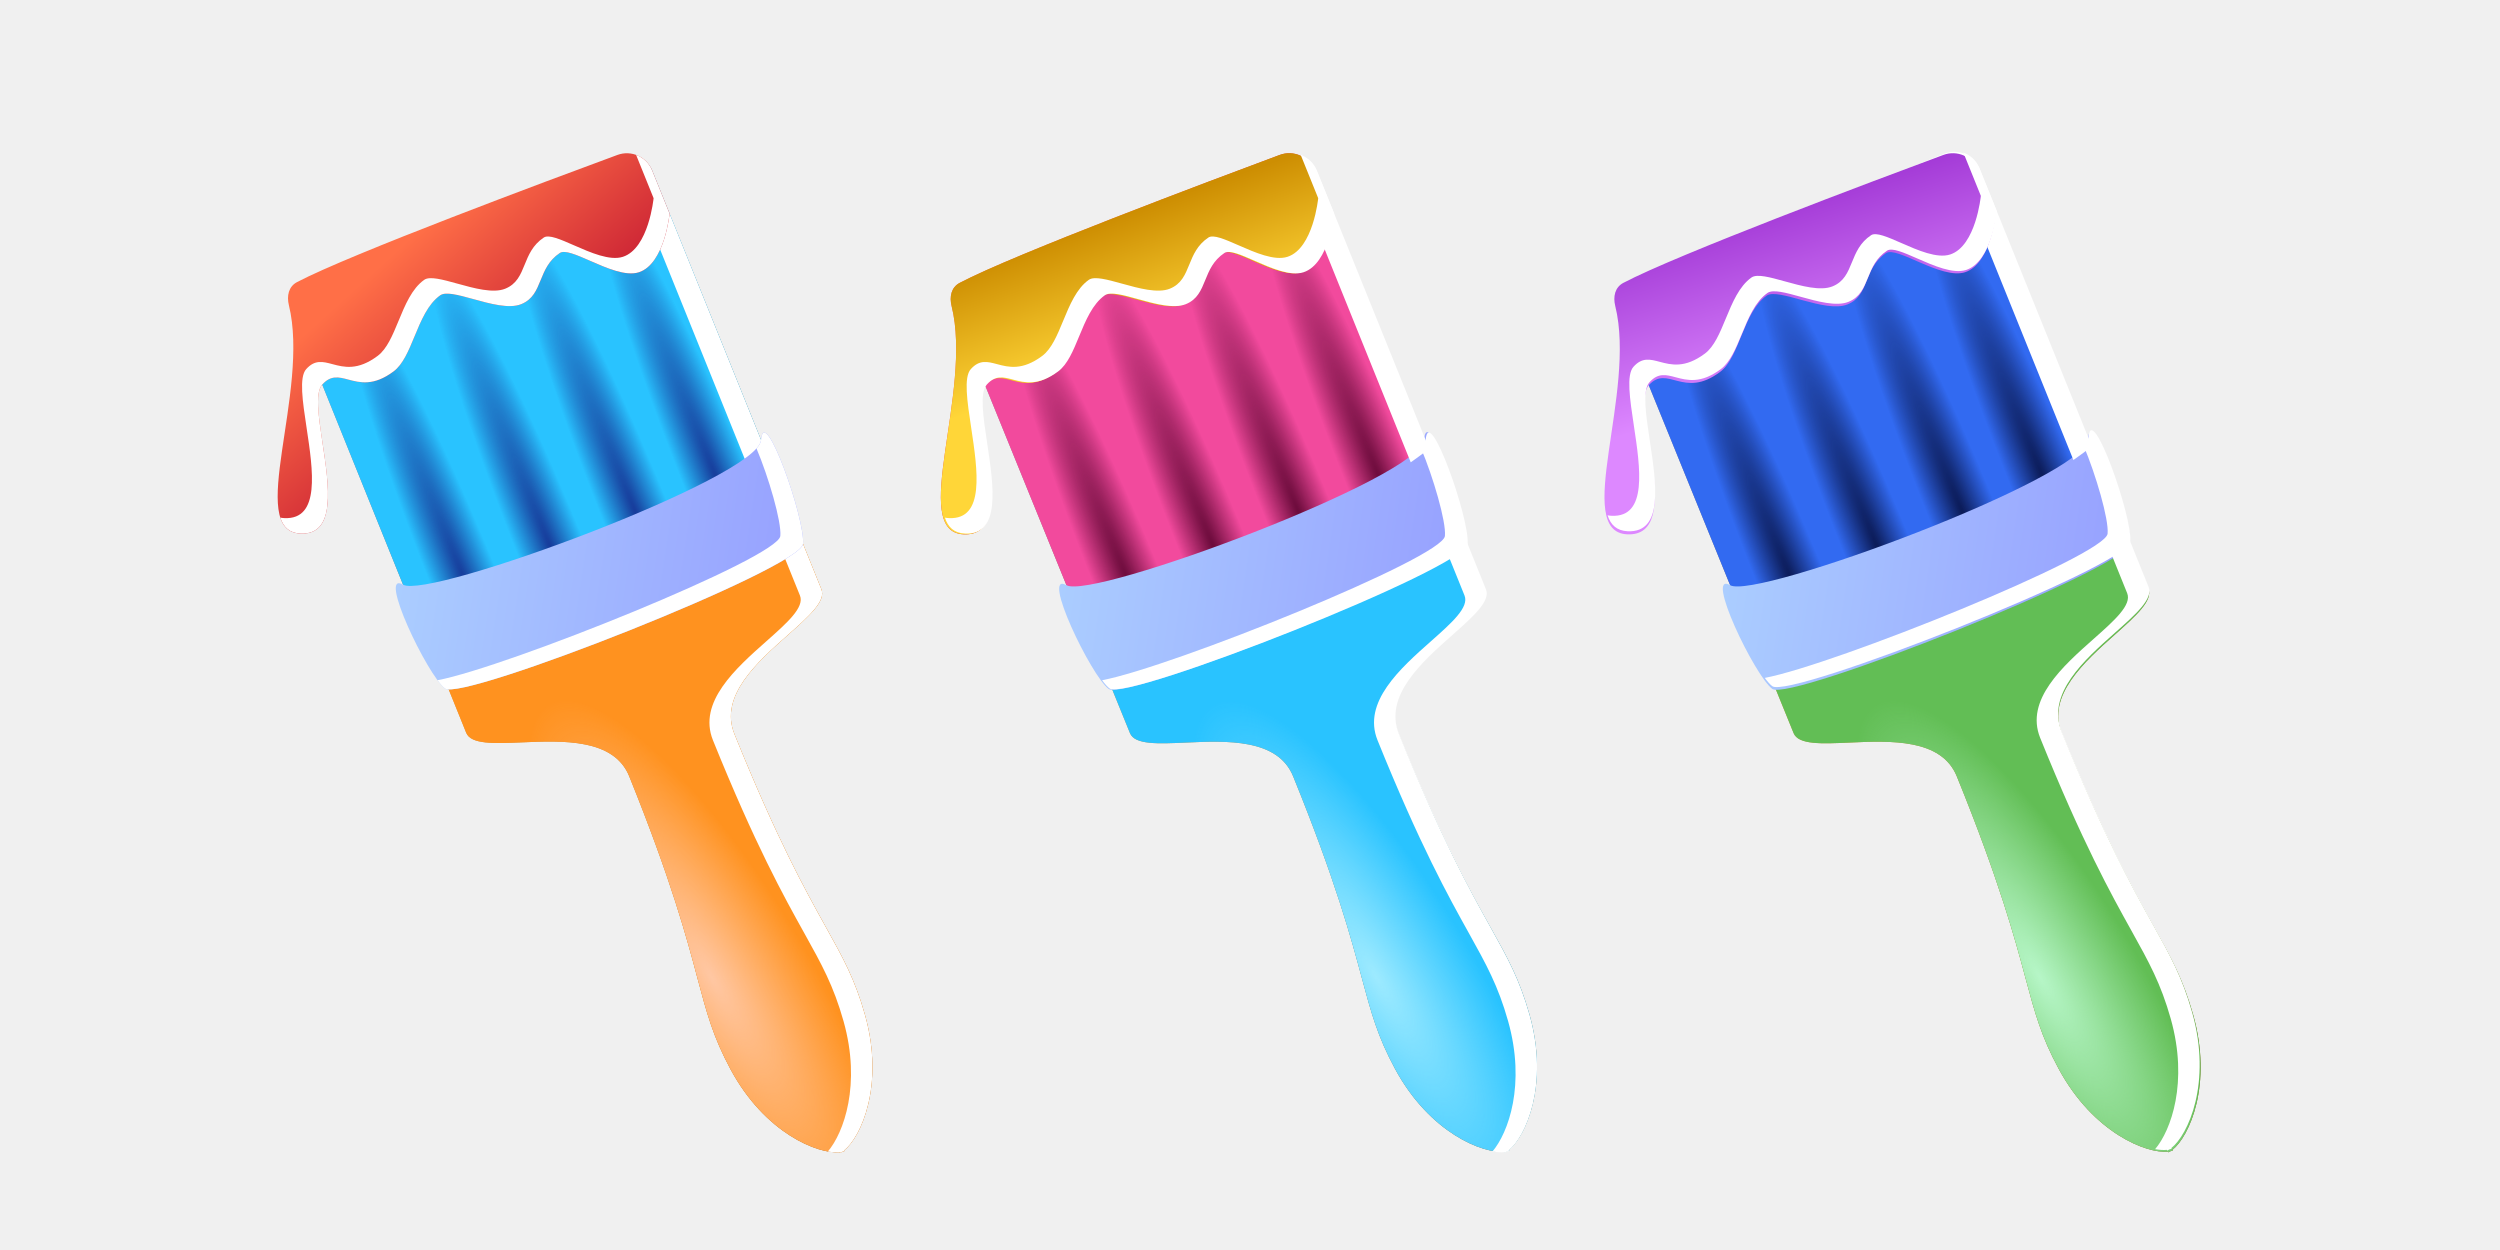
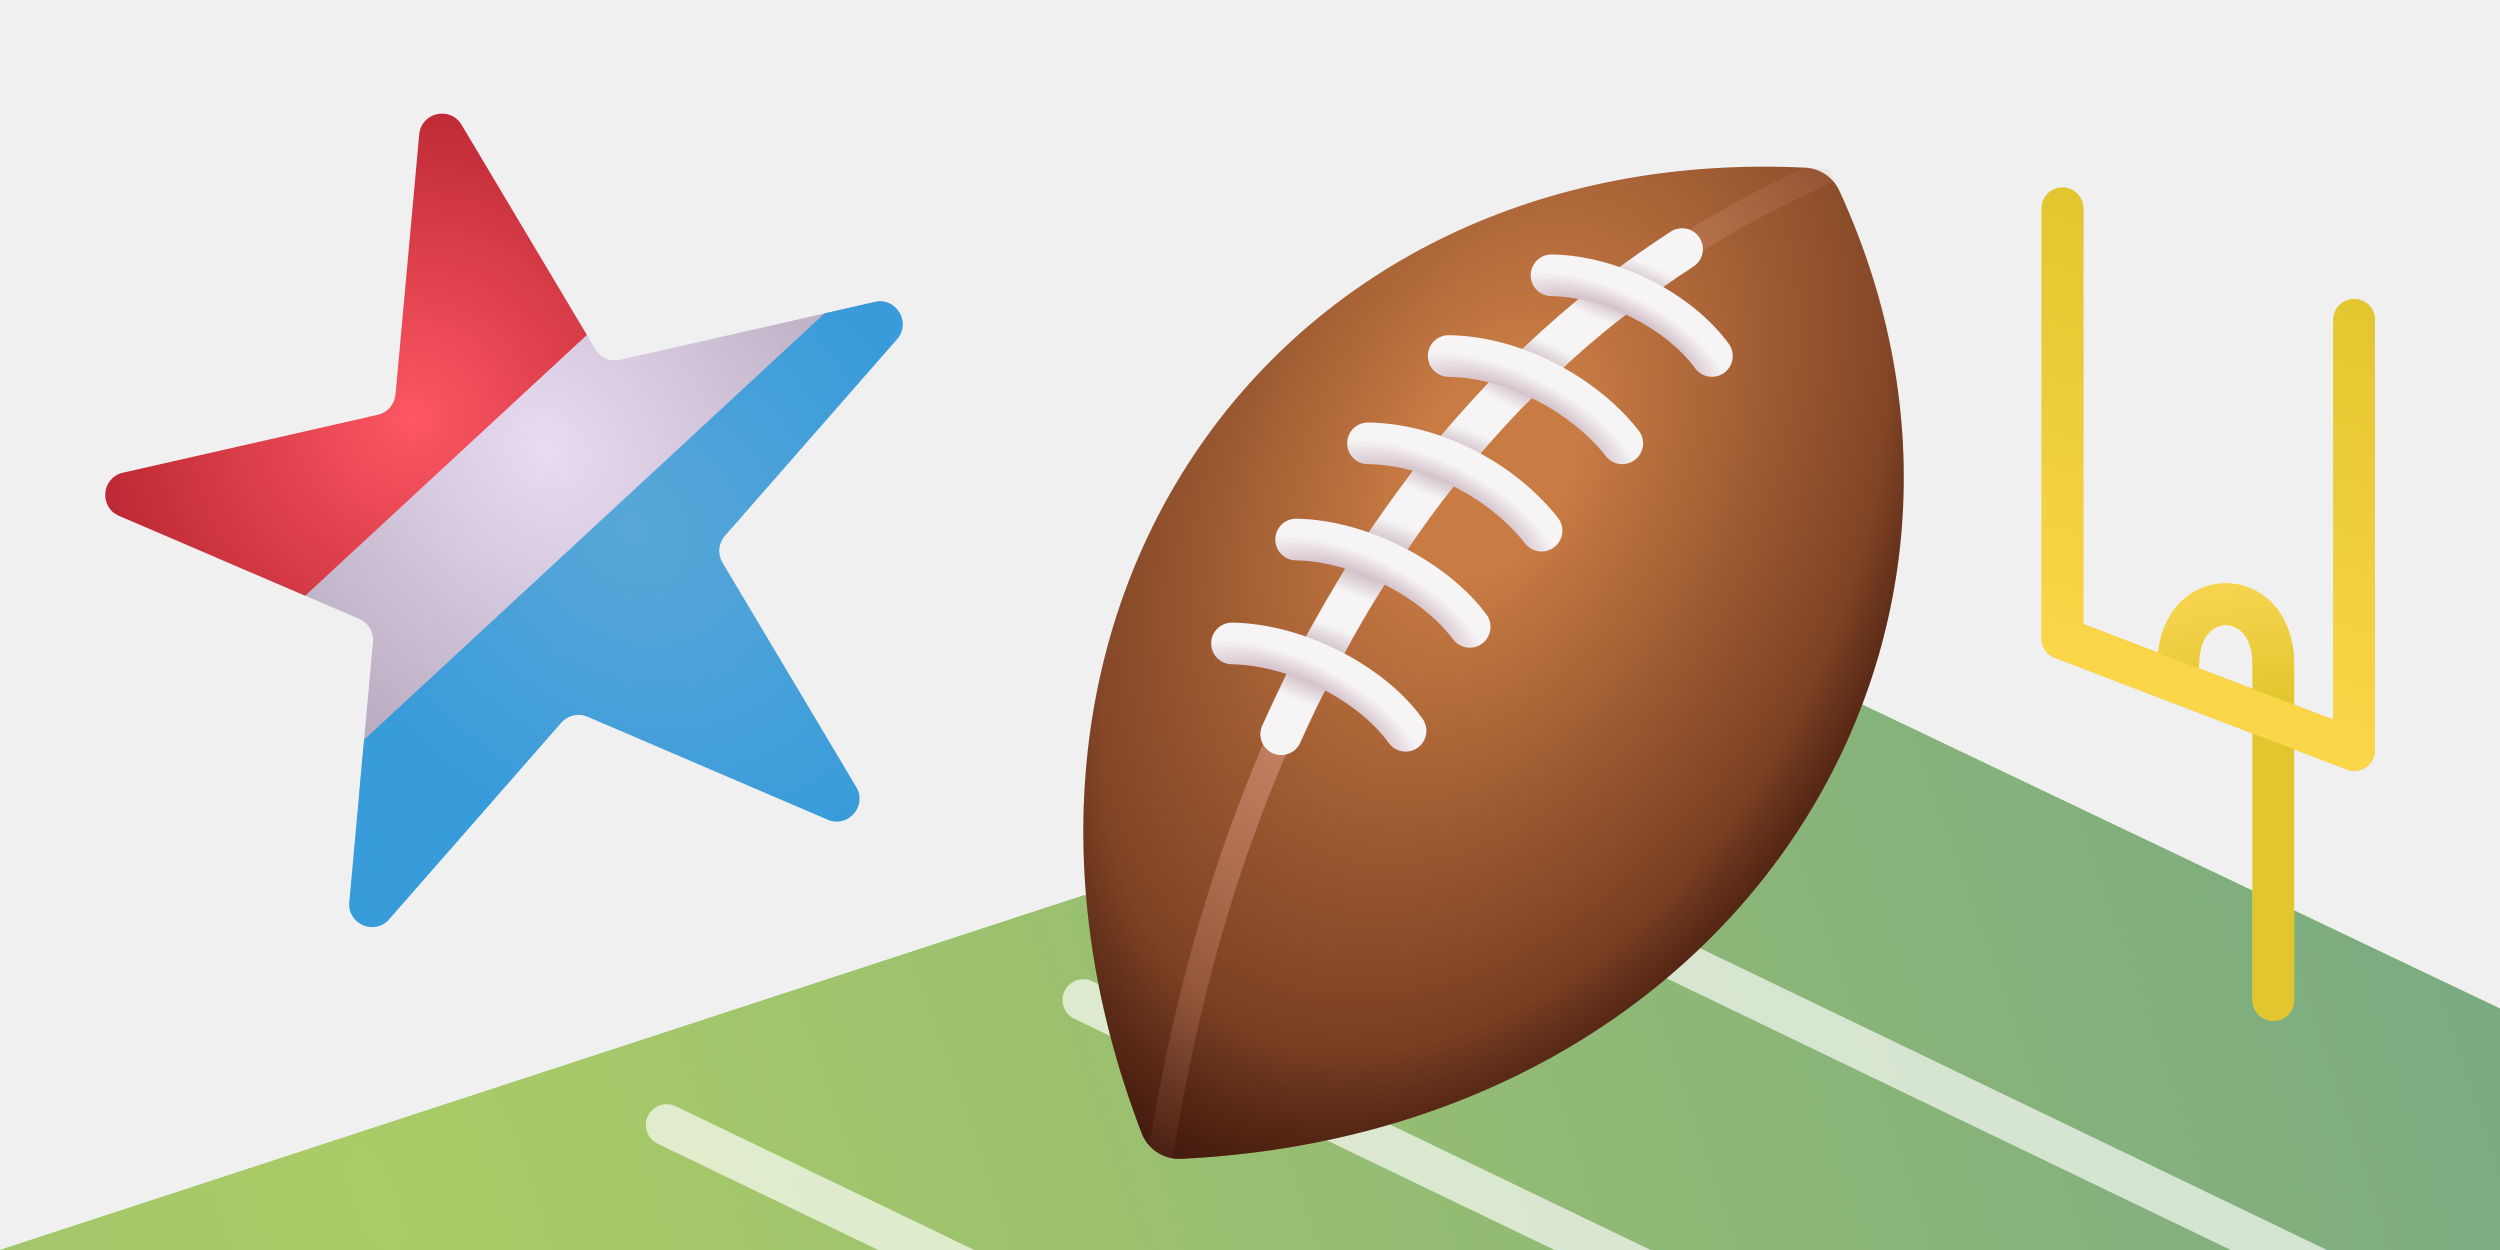
<svg xmlns="http://www.w3.org/2000/svg" viewBox="0 0 240 120" fill="none">
-   <path d="M28.269 30.33C27.724 28.98 28.376 27.445 29.725 26.9L59.207 14.988C60.556 14.443 62.092 15.095 62.637 16.444L73.396 43.074C73.396 43.074 66.957 48.274 57.115 52.25C47.273 56.227 39.028 56.959 39.028 56.959L28.269 30.33Z" fill="url(#paint0_linear_7510_3197)" />
-   <path d="M28.269 30.33C27.724 28.98 28.376 27.445 29.725 26.9L59.207 14.988C60.556 14.443 62.092 15.095 62.637 16.444L73.396 43.074C73.396 43.074 66.957 48.274 57.115 52.25C47.273 56.227 39.028 56.959 39.028 56.959L28.269 30.33Z" fill="#29C3FF" />
-   <path fill-rule="evenodd" clip-rule="evenodd" d="M28.229 28.465L57.566 16.612C58.915 16.067 60.451 16.718 60.996 18.068L71.628 44.384C72.777 43.575 73.397 43.074 73.397 43.074L62.638 16.444C62.093 15.095 60.557 14.443 59.208 14.988L29.726 26.9C28.997 27.194 28.472 27.778 28.229 28.465Z" fill="white" />
-   <path fill-rule="evenodd" clip-rule="evenodd" d="M42.769 65.431L44.756 70.349C45.211 71.475 47.443 71.38 50.107 71.266C54.05 71.098 58.939 70.89 60.413 74.539C64.486 84.618 65.927 90.034 66.972 93.958C67.857 97.282 68.457 99.536 70.13 102.647C73.454 108.829 78.575 110.813 80.598 110.609L80.627 110.68C80.694 110.652 80.764 110.616 80.837 110.572C80.92 110.554 80.995 110.531 81.063 110.504L81.034 110.433C82.631 109.174 84.937 104.189 83.034 97.434C82.076 94.034 80.942 91.996 79.269 88.99C77.295 85.441 74.57 80.544 70.498 70.465C69.023 66.815 72.685 63.569 75.638 60.951C77.633 59.182 79.305 57.7 78.85 56.575L76.863 51.656L60.034 58.455L59.598 58.631L42.769 65.431Z" fill="url(#paint1_linear_7510_3197)" />
-   <path fill-rule="evenodd" clip-rule="evenodd" d="M42.769 65.431L44.756 70.349C45.211 71.475 47.443 71.38 50.107 71.266C54.05 71.098 58.939 70.89 60.413 74.539C64.486 84.618 65.927 90.034 66.972 93.958C67.857 97.282 68.457 99.536 70.13 102.647C73.454 108.829 78.575 110.813 80.598 110.609L80.627 110.68C80.694 110.652 80.764 110.616 80.837 110.572C80.92 110.554 80.995 110.531 81.063 110.504L81.034 110.433C82.631 109.174 84.937 104.189 83.034 97.434C82.076 94.034 80.942 91.996 79.269 88.99C77.295 85.441 74.57 80.544 70.498 70.465C69.023 66.815 72.685 63.569 75.638 60.951C77.633 59.182 79.305 57.7 78.85 56.575L76.863 51.656L60.034 58.455L59.598 58.631L42.769 65.431Z" fill="#FF921F" />
-   <path fill-rule="evenodd" clip-rule="evenodd" d="M42.769 65.431L44.756 70.349C45.211 71.475 47.443 71.38 50.107 71.266C54.05 71.098 58.939 70.89 60.413 74.539C64.486 84.618 65.927 90.034 66.972 93.958C67.857 97.282 68.457 99.536 70.13 102.647C73.454 108.829 78.575 110.813 80.598 110.609L80.627 110.68C80.694 110.652 80.764 110.616 80.837 110.572C80.92 110.554 80.995 110.531 81.063 110.504L81.034 110.433C82.631 109.174 84.937 104.189 83.034 97.434C82.076 94.034 80.942 91.996 79.269 88.99C77.295 85.441 74.57 80.544 70.498 70.465C69.023 66.815 72.685 63.569 75.638 60.951C77.633 59.182 79.305 57.7 78.85 56.575L76.863 51.656L60.034 58.455L59.598 58.631L42.769 65.431Z" fill="url(#paint2_radial_7510_3197)" />
-   <path fill-rule="evenodd" clip-rule="evenodd" d="M79.476 110.542C80.997 108.755 82.692 104.111 80.979 98.032C80.022 94.632 78.888 92.594 77.215 89.587C75.24 86.039 72.516 81.141 68.443 71.063C66.969 67.413 70.63 64.167 73.584 61.549C75.579 59.78 77.25 58.298 76.796 57.172L74.889 52.454L76.865 51.656L78.852 56.575C79.307 57.7 77.635 59.182 75.64 60.951C72.687 63.569 69.025 66.815 70.5 70.465C74.572 80.543 77.297 85.441 79.271 88.989C80.944 91.996 82.078 94.034 83.036 97.434C84.939 104.189 82.633 109.174 81.037 110.433L81.065 110.503C80.997 110.531 80.922 110.554 80.839 110.572C80.767 110.616 80.697 110.652 80.629 110.68L80.601 110.609C80.292 110.64 79.911 110.62 79.476 110.542Z" fill="white" />
-   <path d="M30.442 29.225L36.4 26.818L49.3 58.748L43.343 61.155L30.442 29.225Z" fill="url(#paint3_radial_7510_3197)" />
-   <path d="M38.624 25.919L44.582 23.512L57.483 55.442L51.525 57.849L38.624 25.919Z" fill="url(#paint4_radial_7510_3197)" />
-   <path d="M46.808 22.613L52.765 20.206L65.666 52.136L59.708 54.543L46.808 22.613Z" fill="url(#paint5_radial_7510_3197)" />
-   <path d="M54.627 19.453L60.585 17.046L73.486 48.977L67.528 51.384L54.627 19.453Z" fill="url(#paint6_radial_7510_3197)" />
-   <path d="M38.694 56.129C41.191 57.567 72.775 45.877 73.062 42.243C73.348 38.609 77.315 49.854 77.089 52.211C76.863 54.568 44.403 67.353 42.721 66.096C41.039 64.84 36.197 54.69 38.694 56.129Z" fill="url(#paint7_linear_7510_3197)" />
-   <path fill-rule="evenodd" clip-rule="evenodd" d="M42.001 65.302C42.274 65.67 42.519 65.947 42.72 66.097C44.402 67.354 76.862 54.568 77.088 52.211C77.314 49.854 73.347 38.609 73.061 42.244C73.042 42.48 72.891 42.752 72.623 43.051C73.773 45.763 75.042 50.091 74.911 51.453C74.709 53.564 48.641 64.044 42.001 65.302Z" fill="white" />
-   <path d="M27.734 29.304C27.514 28.406 27.7 27.508 28.519 27.079C33.627 24.399 52.56 17.348 59.272 14.874C60.604 14.383 62.071 15.045 62.603 16.362L64.279 20.511C64.279 20.511 63.815 25.329 61.335 26.137C59.056 26.879 54.795 23.583 53.74 24.287C51.536 25.756 52.191 28.329 50.035 29.2C47.879 30.071 43.391 27.552 42.263 28.345C40.011 29.93 39.67 34.246 37.789 35.65C34.253 38.289 32.755 34.887 30.931 36.919C29.106 38.951 34.439 51.47 28.844 51.223C23.561 50.99 29.772 37.603 27.734 29.304Z" fill="url(#paint8_linear_7510_3197)" />
-   <path fill-rule="evenodd" clip-rule="evenodd" d="M26.91 49.692C27.209 50.62 27.803 51.177 28.845 51.223C32.3 51.375 31.588 46.659 30.967 42.551C30.583 40.007 30.234 37.696 30.932 36.919C31.764 35.992 32.528 36.196 33.448 36.441C34.546 36.734 35.866 37.086 37.79 35.65C38.682 34.984 39.228 33.663 39.795 32.289C40.424 30.766 41.08 29.178 42.264 28.345C42.788 27.976 44.037 28.323 45.441 28.712C47.059 29.161 48.882 29.667 50.036 29.2C51.145 28.752 51.51 27.854 51.903 26.887C52.275 25.974 52.671 25 53.741 24.287C54.215 23.97 55.34 24.464 56.64 25.034C58.229 25.732 60.082 26.545 61.336 26.137C63.816 25.329 64.28 20.511 64.28 20.511L62.604 16.362C62.313 15.641 61.742 15.117 61.065 14.87C61.066 14.873 61.068 14.875 61.069 14.878L62.745 19.027C62.745 19.027 62.281 23.845 59.8 24.653C58.547 25.061 56.694 24.248 55.104 23.55C53.804 22.979 52.68 22.486 52.205 22.803C51.135 23.516 50.739 24.49 50.368 25.403C49.975 26.37 49.609 27.268 48.5 27.716C47.346 28.182 45.523 27.677 43.906 27.228C42.502 26.839 41.253 26.492 40.729 26.861C39.545 27.694 38.889 29.282 38.26 30.805C37.692 32.179 37.147 33.5 36.254 34.166C34.331 35.602 33.011 35.25 31.913 34.957C30.992 34.712 30.228 34.508 29.396 35.435C28.698 36.212 29.048 38.523 29.432 41.066C30.052 45.175 30.765 49.891 27.309 49.739C27.168 49.733 27.035 49.717 26.91 49.692Z" fill="white" />
-   <path d="M91.89 30.406C91.342 29.058 91.99 27.52 93.338 26.972L122.79 14.988C124.138 14.439 125.675 15.088 126.224 16.435L137.048 43.039C137.048 43.039 130.622 48.254 120.789 52.255C110.957 56.256 102.715 57.009 102.715 57.009L91.89 30.406Z" fill="url(#paint9_linear_7510_3197)" />
-   <path d="M91.89 30.406C91.342 29.058 91.99 27.52 93.338 26.972L122.79 14.988C124.138 14.439 125.675 15.088 126.224 16.435L137.048 43.039C137.048 43.039 130.622 48.254 120.789 52.255C110.957 56.256 102.715 57.009 102.715 57.009L91.89 30.406Z" fill="#F24A9D" />
-   <path fill-rule="evenodd" clip-rule="evenodd" d="M106.479 65.47L108.478 70.384C108.936 71.508 111.167 71.408 113.831 71.288C117.773 71.11 122.662 70.889 124.145 74.535C128.242 84.604 129.697 90.016 130.752 93.938C131.645 97.26 132.251 99.512 133.931 102.619C137.27 108.792 142.396 110.764 144.419 110.555L144.448 110.626C144.515 110.598 144.585 110.562 144.657 110.517C144.74 110.499 144.816 110.476 144.883 110.449L144.854 110.378C146.448 109.115 148.741 104.125 146.822 97.374C145.856 93.976 144.717 91.941 143.037 88.939C141.053 85.395 138.316 80.505 134.219 70.436C132.736 66.79 136.39 63.535 139.336 60.91C141.327 59.136 142.995 57.65 142.537 56.525L140.538 51.611L123.726 58.452L123.291 58.629L106.479 65.47Z" fill="url(#paint10_linear_7510_3197)" />
-   <path fill-rule="evenodd" clip-rule="evenodd" d="M106.479 65.47L108.478 70.384C108.936 71.508 111.167 71.408 113.831 71.288C117.773 71.11 122.662 70.889 124.145 74.535C128.242 84.604 129.697 90.016 130.752 93.938C131.645 97.26 132.251 99.512 133.931 102.619C137.27 108.792 142.396 110.764 144.419 110.555L144.448 110.626C144.515 110.598 144.585 110.562 144.657 110.517C144.74 110.499 144.816 110.476 144.883 110.449L144.854 110.378C146.448 109.115 148.741 104.125 146.822 97.374C145.856 93.976 144.717 91.941 143.037 88.939C141.053 85.395 138.316 80.505 134.219 70.436C132.736 66.79 136.39 63.535 139.336 60.91C141.327 59.136 142.995 57.65 142.537 56.525L140.538 51.611L123.726 58.452L123.291 58.629L106.479 65.47Z" fill="#29C3FF" />
-   <path fill-rule="evenodd" clip-rule="evenodd" d="M106.479 65.47L108.478 70.384C108.936 71.508 111.167 71.408 113.831 71.288C117.773 71.11 122.662 70.889 124.145 74.535C128.242 84.604 129.697 90.016 130.752 93.938C131.645 97.26 132.251 99.512 133.931 102.619C137.27 108.792 142.396 110.764 144.419 110.555L144.448 110.626C144.515 110.598 144.585 110.562 144.657 110.517C144.74 110.499 144.816 110.476 144.883 110.449L144.854 110.378C146.448 109.115 148.741 104.125 146.822 97.374C145.856 93.976 144.717 91.941 143.037 88.939C141.053 85.395 138.316 80.505 134.219 70.436C132.736 66.79 136.39 63.535 139.336 60.91C141.327 59.136 142.995 57.65 142.537 56.525L140.538 51.611L123.726 58.452L123.291 58.629L106.479 65.47Z" fill="url(#paint11_radial_7510_3197)" />
-   <path d="M94.057 29.296L100.008 26.874L112.988 58.772L107.036 61.194L94.057 29.296Z" fill="url(#paint12_radial_7510_3197)" />
-   <path d="M102.23 25.97L108.182 23.548L121.162 55.447L115.21 57.868L102.23 25.97Z" fill="url(#paint13_radial_7510_3197)" />
-   <path d="M110.406 22.643L116.358 20.222L129.337 52.12L123.386 54.542L110.406 22.643Z" fill="url(#paint14_radial_7510_3197)" />
-   <path d="M118.217 19.465L124.169 17.043L137.148 48.941L131.197 51.363L118.217 19.465Z" fill="url(#paint15_radial_7510_3197)" />
-   <path d="M102.379 56.179C104.879 57.612 136.435 45.844 136.712 42.209C136.99 38.574 140.984 49.809 140.764 52.167C140.544 54.524 108.115 67.39 106.43 66.137C104.745 64.884 99.878 54.747 102.379 56.179Z" fill="url(#paint16_linear_7510_3197)" />
-   <path d="M155.604 30.406C155.055 29.058 155.704 27.52 157.051 26.972L186.504 14.988C187.852 14.439 189.389 15.088 189.938 16.435L200.762 43.039C200.762 43.039 194.336 48.254 184.503 52.255C174.671 56.256 166.429 57.009 166.429 57.009L155.604 30.406Z" fill="url(#paint17_linear_7510_3197)" />
-   <path d="M155.604 30.406C155.055 29.058 155.704 27.52 157.051 26.972L186.504 14.988C187.852 14.439 189.389 15.088 189.938 16.435L200.762 43.039C200.762 43.039 194.336 48.254 184.503 52.255C174.671 56.256 166.429 57.009 166.429 57.009L155.604 30.406Z" fill="#326AF1" />
-   <path fill-rule="evenodd" clip-rule="evenodd" d="M170.188 65.47L172.187 70.384C172.645 71.508 174.877 71.408 177.54 71.288C181.483 71.11 186.371 70.889 187.855 74.535C191.952 84.604 193.407 90.016 194.461 93.938C195.354 97.26 195.96 99.512 197.641 102.619C200.98 108.792 206.105 110.764 208.128 110.555L208.157 110.626C208.225 110.598 208.295 110.562 208.367 110.517C208.45 110.499 208.525 110.476 208.593 110.449L208.564 110.378C210.158 109.115 212.451 104.125 210.531 97.374C209.565 93.976 208.426 91.941 206.746 88.939C204.763 85.395 202.026 80.505 197.929 70.436C196.445 66.79 200.099 63.535 203.046 60.91C205.036 59.136 206.704 57.65 206.247 56.525L204.247 51.611L187.435 58.452L187 58.629L170.188 65.47Z" fill="url(#paint18_linear_7510_3197)" />
-   <path fill-rule="evenodd" clip-rule="evenodd" d="M170.188 65.47L172.187 70.384C172.645 71.508 174.877 71.408 177.54 71.288C181.483 71.11 186.371 70.889 187.855 74.535C191.952 84.604 193.407 90.016 194.461 93.938C195.354 97.26 195.96 99.512 197.641 102.619C200.98 108.792 206.105 110.764 208.128 110.555L208.157 110.626C208.225 110.598 208.295 110.562 208.367 110.517C208.45 110.499 208.525 110.476 208.593 110.449L208.564 110.378C210.158 109.115 212.451 104.125 210.531 97.374C209.565 93.976 208.426 91.941 206.746 88.939C204.763 85.395 202.026 80.505 197.929 70.436C196.445 66.79 200.099 63.535 203.046 60.91C205.036 59.136 206.704 57.65 206.247 56.525L204.247 51.611L187.435 58.452L187 58.629L170.188 65.47Z" fill="#62BE55" />
-   <path fill-rule="evenodd" clip-rule="evenodd" d="M170.188 65.47L172.187 70.384C172.645 71.508 174.877 71.408 177.54 71.288C181.483 71.11 186.371 70.889 187.855 74.535C191.952 84.604 193.407 90.016 194.461 93.938C195.354 97.26 195.96 99.512 197.641 102.619C200.98 108.792 206.105 110.764 208.128 110.555L208.157 110.626C208.225 110.598 208.295 110.562 208.367 110.517C208.45 110.499 208.525 110.476 208.593 110.449L208.564 110.378C210.158 109.115 212.451 104.125 210.531 97.374C209.565 93.976 208.426 91.941 206.746 88.939C204.763 85.395 202.026 80.505 197.929 70.436C196.445 66.79 200.099 63.535 203.046 60.91C205.036 59.136 206.704 57.65 206.247 56.525L204.247 51.611L187.435 58.452L187 58.629L170.188 65.47Z" fill="url(#paint19_radial_7510_3197)" />
-   <path d="M157.771 29.296L163.722 26.874L176.702 58.772L170.75 61.194L157.771 29.296Z" fill="url(#paint20_radial_7510_3197)" />
-   <path d="M165.944 25.97L171.896 23.548L184.875 55.447L178.924 57.868L165.944 25.97Z" fill="url(#paint21_radial_7510_3197)" />
-   <path d="M174.12 22.643L180.072 20.222L193.051 52.12L187.099 54.542L174.12 22.643Z" fill="url(#paint22_radial_7510_3197)" />
-   <path d="M181.931 19.465L187.883 17.043L200.862 48.941L194.91 51.363L181.931 19.465Z" fill="url(#paint23_radial_7510_3197)" />
-   <path d="M166.09 56.179C168.591 57.612 200.146 45.844 200.424 42.209C200.701 38.574 204.696 49.809 204.475 52.167C204.255 54.524 171.827 67.39 170.142 66.137C168.457 64.884 163.589 54.747 166.09 56.179Z" fill="url(#paint24_linear_7510_3197)" />
-   <path fill-rule="evenodd" clip-rule="evenodd" d="M92.03 28.465L121.368 16.612C122.717 16.067 124.253 16.718 124.798 18.068L135.43 44.384C136.579 43.575 137.199 43.074 137.199 43.074L126.44 16.444C125.894 15.095 124.359 14.443 123.009 14.988L93.528 26.9C92.799 27.194 92.273 27.778 92.03 28.465Z" fill="white" />
-   <path fill-rule="evenodd" clip-rule="evenodd" d="M155.647 28.242L184.985 16.389C186.334 15.844 187.87 16.496 188.415 17.845L199.047 44.161C200.196 43.352 200.816 42.851 200.816 42.851L190.057 16.221C189.512 14.872 187.976 14.22 186.627 14.765L157.145 26.677C156.416 26.971 155.891 27.555 155.647 28.242Z" fill="white" />
-   <path fill-rule="evenodd" clip-rule="evenodd" d="M143.276 110.542C144.796 108.755 146.492 104.111 144.779 98.032C143.821 94.632 142.687 92.594 141.015 89.587C139.04 86.039 136.315 81.141 132.243 71.063C130.769 67.413 134.43 64.167 137.383 61.549C139.378 59.78 141.05 58.298 140.595 57.172L138.689 52.454L140.665 51.656L142.652 56.575C143.107 57.7 141.435 59.182 139.44 60.951C136.487 63.569 132.825 66.815 134.3 70.465C138.372 80.543 141.097 85.441 143.071 88.989C144.744 91.996 145.878 94.034 146.836 97.434C148.739 104.189 146.433 109.174 144.836 110.433L144.865 110.503C144.797 110.531 144.722 110.554 144.639 110.572C144.567 110.616 144.497 110.652 144.429 110.68L144.4 110.609C144.092 110.64 143.711 110.62 143.276 110.542Z" fill="white" />
-   <path fill-rule="evenodd" clip-rule="evenodd" d="M206.891 110.32C208.411 108.533 210.106 103.888 208.394 97.809C207.436 94.409 206.302 92.371 204.629 89.365C202.655 85.816 199.93 80.919 195.858 70.84C194.383 67.19 198.045 63.944 200.998 61.326C202.993 59.557 204.665 58.075 204.21 56.95L202.304 52.231L204.279 51.433L206.267 56.352C206.721 57.477 205.05 58.959 203.055 60.728C200.102 63.346 196.44 66.592 197.914 70.242C201.987 80.321 204.712 85.218 206.686 88.767C208.359 91.773 209.493 93.811 210.45 97.211C212.353 103.966 210.048 108.951 208.451 110.21L208.48 110.281C208.412 110.308 208.336 110.331 208.254 110.349C208.181 110.393 208.111 110.429 208.044 110.457L208.015 110.386C207.707 110.417 207.326 110.397 206.891 110.32Z" fill="white" />
-   <path fill-rule="evenodd" clip-rule="evenodd" d="M105.802 65.302C106.075 65.67 106.321 65.947 106.522 66.097C108.204 67.354 140.664 54.568 140.89 52.211C141.116 49.854 137.149 38.609 136.863 42.244C136.844 42.48 136.692 42.752 136.425 43.051C137.575 45.763 138.844 50.091 138.713 51.453C138.511 53.564 112.443 64.044 105.802 65.302Z" fill="white" />
-   <path fill-rule="evenodd" clip-rule="evenodd" d="M169.42 65.079C169.693 65.447 169.938 65.724 170.139 65.874C171.821 67.131 204.281 54.346 204.507 51.989C204.733 49.632 200.766 38.387 200.48 42.021C200.461 42.258 200.31 42.529 200.042 42.828C201.192 45.54 202.461 49.868 202.33 51.23C202.128 53.341 176.06 63.821 169.42 65.079Z" fill="white" />
-   <path d="M91.355 29.381C91.132 28.483 91.316 27.585 92.134 27.154C97.236 24.461 116.151 17.363 122.856 14.873C124.187 14.379 125.656 15.037 126.191 16.353L127.878 20.498C127.878 20.498 127.426 25.317 124.947 26.131C122.67 26.879 118.401 23.594 117.348 24.3C115.148 25.774 115.808 28.346 113.655 29.222C111.501 30.098 107.007 27.59 105.881 28.386C103.632 29.977 103.303 34.293 101.425 35.702C97.895 38.35 96.389 34.952 94.57 36.988C92.75 39.024 98.114 51.53 92.518 51.297C87.235 51.077 93.413 37.675 91.355 29.381Z" fill="url(#paint25_linear_7510_3197)" />
-   <path d="M91.355 29.381C91.132 28.483 91.316 27.585 92.134 27.154C97.236 24.461 116.151 17.363 122.856 14.873C124.187 14.379 125.656 15.037 126.191 16.353L127.878 20.498C127.878 20.498 127.426 25.317 124.947 26.131C122.67 26.879 118.401 23.594 117.348 24.3C115.148 25.774 115.808 28.346 113.655 29.222C111.501 30.098 107.007 27.59 105.881 28.386C103.632 29.977 103.303 34.293 101.425 35.702C97.895 38.35 96.389 34.952 94.57 36.988C92.75 39.024 98.114 51.53 92.518 51.297C87.235 51.077 93.413 37.675 91.355 29.381Z" fill="url(#paint26_linear_7510_3197)" />
-   <path fill-rule="evenodd" clip-rule="evenodd" d="M90.711 49.692C91.011 50.62 91.605 51.177 92.646 51.223C96.102 51.375 95.39 46.659 94.769 42.551C94.385 40.007 94.036 37.696 94.733 36.919C95.565 35.992 96.329 36.196 97.25 36.441C98.348 36.734 99.668 37.086 101.591 35.65C102.484 34.984 103.03 33.663 103.597 32.289C104.226 30.766 104.882 29.178 106.066 28.345C106.59 27.976 107.839 28.323 109.243 28.712C110.861 29.161 112.684 29.667 113.838 29.2C114.946 28.752 115.312 27.854 115.705 26.887C116.076 25.974 116.472 25 117.543 24.287C118.017 23.97 119.141 24.464 120.442 25.034C122.031 25.732 123.884 26.545 125.137 26.137C127.618 25.329 128.082 20.511 128.082 20.511L126.406 16.362C126.115 15.641 125.543 15.117 124.867 14.87C124.868 14.873 124.869 14.875 124.87 14.878L126.547 19.027C126.547 19.027 126.082 23.845 123.602 24.653C122.349 25.061 120.496 24.248 118.906 23.55C117.606 22.979 116.482 22.486 116.007 22.803C114.937 23.516 114.541 24.49 114.17 25.403C113.776 26.37 113.411 27.268 112.302 27.716C111.148 28.182 109.325 27.677 107.708 27.228C106.304 26.839 105.054 26.492 104.531 26.861C103.346 27.694 102.691 29.282 102.062 30.805C101.494 32.179 100.948 33.5 100.056 34.166C98.133 35.602 96.812 35.25 95.715 34.957C94.794 34.712 94.03 34.508 93.198 35.435C92.5 36.212 92.849 38.523 93.234 41.066C93.854 45.175 94.567 49.891 91.111 49.739C90.97 49.733 90.837 49.717 90.711 49.692Z" fill="white" />
-   <path d="M155.064 29.381C154.842 28.483 155.025 27.585 155.843 27.154C160.945 24.461 179.861 17.363 186.566 14.873C187.897 14.379 189.366 15.037 189.901 16.353L191.587 20.498C191.587 20.498 191.135 25.317 188.657 26.131C186.38 26.879 182.11 23.594 181.057 24.3C178.857 25.774 179.518 28.346 177.364 29.222C175.211 30.098 170.716 27.59 169.591 28.386C167.342 29.977 167.012 34.293 165.134 35.702C161.605 38.35 160.099 34.952 158.279 36.988C156.46 39.024 161.824 51.53 156.228 51.297C150.944 51.077 157.122 37.675 155.064 29.381Z" fill="url(#paint27_linear_7510_3197)" />
-   <path fill-rule="evenodd" clip-rule="evenodd" d="M154.326 49.469C154.625 50.398 155.22 50.954 156.261 51C159.717 51.153 159.004 46.436 158.384 42.328C158 39.784 157.65 37.473 158.348 36.696C159.18 35.769 159.944 35.973 160.865 36.218C161.963 36.511 163.283 36.863 165.206 35.427C166.099 34.761 166.644 33.44 167.212 32.066C167.841 30.543 168.497 28.956 169.681 28.122C170.205 27.754 171.454 28.1 172.858 28.489C174.475 28.938 176.298 29.444 177.452 28.977C178.561 28.529 178.927 27.631 179.32 26.664C179.691 25.751 180.087 24.777 181.157 24.064C181.632 23.748 182.756 24.241 184.056 24.812C185.646 25.509 187.499 26.322 188.752 25.914C191.233 25.106 191.697 20.288 191.697 20.288L190.02 16.139C189.729 15.418 189.158 14.894 188.482 14.647C188.483 14.65 188.484 14.652 188.485 14.655L190.161 18.804C190.161 18.804 189.697 23.622 187.217 24.43C185.963 24.838 184.11 24.025 182.521 23.327C181.221 22.757 180.097 22.263 179.622 22.58C178.552 23.293 178.156 24.267 177.784 25.18C177.391 26.147 177.026 27.045 175.917 27.493C174.763 27.96 172.94 27.454 171.322 27.005C169.918 26.616 168.669 26.269 168.145 26.638C166.961 27.471 166.305 29.059 165.676 30.582C165.109 31.956 164.563 33.277 163.671 33.943C161.747 35.379 160.427 35.027 159.329 34.734C158.409 34.489 157.645 34.285 156.813 35.212C156.115 35.989 156.464 38.3 156.848 40.844C157.469 44.952 158.181 49.668 154.726 49.516C154.584 49.51 154.451 49.494 154.326 49.469Z" fill="white" />
+   <path d="M171.13 64L0 120H240V96.828L171.13 64Z" fill="#8CCA59" />
+   <path d="M171.13 64L0 120H240V96.828L171.13 64Z" fill="url(#paint0_radial_403_14329)" />
+   <path d="M223.379 120L144.868 82.198C143.873 81.719 142.678 82.138 142.198 83.133C141.719 84.128 142.138 85.323 143.133 85.802L214.158 120H223.379Z" fill="white" fill-opacity="0.66" />
+   <path d="M158.456 120L104.868 94.198C103.873 93.719 102.678 94.138 102.198 95.133C101.719 96.128 102.138 97.323 103.133 97.802L149.235 120H158.456Z" fill="white" fill-opacity="0.66" />
+   <path d="M93.533 120L64.868 106.198C63.873 105.719 62.678 106.138 62.199 107.133C61.719 108.128 62.138 109.323 63.133 109.802L84.312 120H93.533Z" fill="white" fill-opacity="0.66" />
+   <path fill-rule="evenodd" clip-rule="evenodd" d="M213.68 60C212.716 60 211.12 60.8 211.12 63.76C211.12 64.865 210.225 65.76 209.12 65.76C208.015 65.76 207.12 64.865 207.12 63.76C207.12 59.039 210.084 56 213.68 56C217.276 56 220.24 59.039 220.24 63.76V96C220.24 97.105 219.345 98 218.24 98C217.135 98 216.24 97.105 216.24 96V63.76C216.24 60.8 214.644 60 213.68 60Z" fill="#FCD649" />
+   <path fill-rule="evenodd" clip-rule="evenodd" d="M213.68 60C212.716 60 211.12 60.8 211.12 63.76C211.12 64.865 210.225 65.76 209.12 65.76C208.015 65.76 207.12 64.865 207.12 63.76C207.12 59.039 210.084 56 213.68 56C217.276 56 220.24 59.039 220.24 63.76V96C220.24 97.105 219.345 98 218.24 98C217.135 98 216.24 97.105 216.24 96V63.76C216.24 60.8 214.644 60 213.68 60Z" fill="url(#paint1_radial_403_14329)" />
+   <path fill-rule="evenodd" clip-rule="evenodd" d="M198 18C199.105 18 200 18.895 200 20V59.918L224 69.094V30.706C224 29.601 224.895 28.706 226 28.706C227.105 28.706 228 29.601 228 30.706V72C228 72.658 227.676 73.274 227.134 73.647C226.592 74.021 225.901 74.103 225.286 73.868L197.286 63.162C196.511 62.866 196 62.123 196 61.294V20C196 18.895 196.895 18 198 18Z" fill="#E2C62F" />
+   <path fill-rule="evenodd" clip-rule="evenodd" d="M198 18C199.105 18 200 18.895 200 20V59.918L224 69.094V30.706C224 29.601 224.895 28.706 226 28.706C227.105 28.706 228 29.601 228 30.706V72C228 72.658 227.676 73.274 227.134 73.647C226.592 74.021 225.901 74.103 225.286 73.868L197.286 63.162C196.511 62.866 196 62.123 196 61.294V20C196 18.895 196.895 18 198 18Z" fill="url(#paint2_linear_403_14329)" />
+   <path d="M85.631 29.256L34.438 76.652L35.807 61.624C35.893 60.679 35.361 59.786 34.489 59.412L20.736 53.516L35.286 40.046L36.274 39.822C37.199 39.611 37.884 38.829 37.97 37.884L38.002 37.531L51.881 24.682L57.153 33.528C57.639 34.343 58.595 34.753 59.52 34.543L83.985 28.987C84.61 28.845 85.179 28.969 85.631 29.256Z" fill="url(#paint3_radial_403_14329)" />
+   <path d="M56.336 32.157L29.3 57.187L11.43 49.526C9.48 48.69 9.739 45.847 11.808 45.377L36.273 39.821C37.199 39.611 37.884 38.829 37.97 37.884L40.246 12.899C40.438 10.786 43.223 10.154 44.309 11.977L56.336 32.157Z" fill="url(#paint4_radial_403_14329)" />
+   <path d="M34.951 71.014L33.531 86.609C33.338 88.723 35.962 89.848 37.36 88.251L53.887 69.376C54.512 68.662 55.526 68.432 56.398 68.806L79.456 78.691C81.407 79.528 83.287 77.379 82.201 75.557L69.357 54.006C68.871 53.191 68.966 52.156 69.591 51.441L86.118 32.567C87.516 30.97 86.054 28.518 83.985 28.988L79.161 30.083L34.951 71.014Z" fill="url(#paint5_radial_403_14329)" />
+   <path d="M176.575 18.298C196.366 61.301 166.915 108.691 113.361 111.246C111.724 111.324 110.199 110.331 109.61 108.801C90.567 59.336 122.037 13.621 173.303 16.096C174.71 16.164 175.986 17.018 176.575 18.298Z" fill="url(#paint6_radial_403_14329)" />
+   <path d="M176.575 18.298C196.366 61.301 166.915 108.691 113.361 111.246C111.724 111.324 110.199 110.331 109.61 108.801C90.567 59.336 122.037 13.621 173.303 16.096C174.71 16.164 175.986 17.018 176.575 18.298Z" fill="url(#paint7_radial_403_14329)" />
+   <path fill-rule="evenodd" clip-rule="evenodd" d="M110.244 110.403C112.651 96.345 117.883 69.952 135.912 46.167C149.302 28.503 164.505 20.112 173.228 16.093C174.009 16.13 174.796 16.178 175.586 16.237C175.78 16.627 175.971 17.017 176.157 17.407C168.055 20.966 151.923 29.019 137.825 47.617C119.956 71.191 114.892 97.41 112.528 111.282C111.899 111.306 111.265 111.325 110.629 111.337C110.499 111.025 110.37 110.714 110.244 110.403Z" fill="url(#paint8_linear_403_14329)" />
+   <path fill-rule="evenodd" clip-rule="evenodd" d="M163.156 22.826C163.757 23.753 163.492 24.991 162.566 25.592C155.125 30.417 146.465 37.543 138.463 48.1C132.687 55.721 128.254 63.626 124.821 71.303C124.371 72.312 123.188 72.764 122.179 72.313C121.171 71.862 120.719 70.679 121.17 69.671C124.708 61.757 129.29 53.581 135.275 45.684C143.6 34.702 152.623 27.272 160.39 22.236C161.316 21.635 162.555 21.899 163.156 22.826Z" fill="#F6F4F5" />
+   <path fill-rule="evenodd" clip-rule="evenodd" d="M163.156 22.826C163.757 23.753 163.492 24.991 162.566 25.592C155.125 30.417 146.465 37.543 138.463 48.1C132.687 55.721 128.254 63.626 124.821 71.303C124.371 72.312 123.188 72.764 122.179 72.313C121.171 71.862 120.719 70.679 121.17 69.671C124.708 61.757 129.29 53.581 135.275 45.684C143.6 34.702 152.623 27.272 160.39 22.236C161.316 21.635 162.555 21.899 163.156 22.826Z" fill="url(#paint9_radial_403_14329)" />
+   <path fill-rule="evenodd" clip-rule="evenodd" d="M163.156 22.826C163.757 23.753 163.492 24.991 162.566 25.592C155.125 30.417 146.465 37.543 138.463 48.1C132.687 55.721 128.254 63.626 124.821 71.303C124.371 72.312 123.188 72.764 122.179 72.313C121.171 71.862 120.719 70.679 121.17 69.671C124.708 61.757 129.29 53.581 135.275 45.684C143.6 34.702 152.623 27.272 160.39 22.236C161.316 21.635 162.555 21.899 163.156 22.826Z" fill="url(#paint10_radial_403_14329)" />
+   <path fill-rule="evenodd" clip-rule="evenodd" d="M163.156 22.826C163.757 23.753 163.492 24.991 162.566 25.592C155.125 30.417 146.465 37.543 138.463 48.1C132.687 55.721 128.254 63.626 124.821 71.303C124.371 72.312 123.188 72.764 122.179 72.313C121.171 71.862 120.719 70.679 121.17 69.671C124.708 61.757 129.29 53.581 135.275 45.684C143.6 34.702 152.623 27.272 160.39 22.236C161.316 21.635 162.555 21.899 163.156 22.826Z" fill="url(#paint11_radial_403_14329)" />
+   <path fill-rule="evenodd" clip-rule="evenodd" d="M163.156 22.826C163.757 23.753 163.492 24.991 162.566 25.592C155.125 30.417 146.465 37.543 138.463 48.1C132.687 55.721 128.254 63.626 124.821 71.303C124.371 72.312 123.188 72.764 122.179 72.313C121.171 71.862 120.719 70.679 121.17 69.671C124.708 61.757 129.29 53.581 135.275 45.684C143.6 34.702 152.623 27.272 160.39 22.236C161.316 21.635 162.555 21.899 163.156 22.826Z" fill="url(#paint12_radial_403_14329)" />
+   <path fill-rule="evenodd" clip-rule="evenodd" d="M163.156 22.826C163.757 23.753 163.492 24.991 162.566 25.592C155.125 30.417 146.465 37.543 138.463 48.1C132.687 55.721 128.254 63.626 124.821 71.303C124.371 72.312 123.188 72.764 122.179 72.313C121.171 71.862 120.719 70.679 121.17 69.671C124.708 61.757 129.29 53.581 135.275 45.684C143.6 34.702 152.623 27.272 160.39 22.236C161.316 21.635 162.555 21.899 163.156 22.826Z" fill="url(#paint13_radial_403_14329)" />
+   <path fill-rule="evenodd" clip-rule="evenodd" d="M116.272 61.737C116.29 60.633 117.2 59.752 118.305 59.771C121.854 59.83 125.523 60.915 128.71 62.551C131.888 64.182 134.739 66.441 136.562 68.993C137.204 69.891 136.996 71.14 136.098 71.783C135.199 72.425 133.95 72.217 133.308 71.318C131.944 69.41 129.648 67.529 126.883 66.109C124.126 64.694 121.057 63.817 118.238 63.77C117.134 63.752 116.253 62.842 116.272 61.737Z" fill="url(#paint14_radial_403_14329)" />
+   <path fill-rule="evenodd" clip-rule="evenodd" d="M122.428 51.761C122.446 50.656 123.357 49.776 124.461 49.794C128.02 49.854 131.685 50.97 134.861 52.616C138.031 54.259 140.868 56.51 142.7 58.991C143.356 59.879 143.168 61.132 142.279 61.788C141.391 62.444 140.138 62.255 139.482 61.367C138.096 59.489 135.786 57.601 133.02 56.167C130.262 54.737 127.203 53.84 124.394 53.794C123.29 53.775 122.41 52.865 122.428 51.761Z" fill="url(#paint15_radial_403_14329)" />
+   <path fill-rule="evenodd" clip-rule="evenodd" d="M129.326 42.526C129.345 41.422 130.255 40.541 131.36 40.56C138.37 40.677 145.473 44.519 149.561 49.707C150.244 50.574 150.095 51.832 149.227 52.515C148.36 53.199 147.102 53.05 146.419 52.182C143.023 47.872 137.019 44.655 131.293 44.559C130.188 44.541 129.308 43.631 129.326 42.526Z" fill="url(#paint16_radial_403_14329)" />
+   <path fill-rule="evenodd" clip-rule="evenodd" d="M137.075 34.142C137.093 33.037 138.003 32.157 139.108 32.175C146.122 32.292 153.353 36.273 157.312 41.326C157.993 42.196 157.841 43.453 156.971 44.134C156.102 44.815 154.844 44.663 154.163 43.793C150.893 39.618 144.762 36.27 139.041 36.175C137.936 36.156 137.056 35.246 137.075 34.142Z" fill="url(#paint17_radial_403_14329)" />
+   <path fill-rule="evenodd" clip-rule="evenodd" d="M146.946 26.393C146.964 25.289 147.874 24.409 148.979 24.427C155.475 24.535 162.484 28.248 165.957 32.994C166.61 33.885 166.416 35.136 165.524 35.789C164.633 36.441 163.382 36.247 162.729 35.356C160.012 31.643 154.185 28.514 148.912 28.427C147.808 28.408 146.927 27.498 146.946 26.393Z" fill="url(#paint18_radial_403_14329)" />
  <defs>
-     <linearGradient id="paint0_linear_7510_3197" x1="91.706" y1="69.054" x2="5.26" y2="3.985" gradientUnits="userSpaceOnUse">
-       <stop stop-color="#5B3B04" />
-       <stop offset="1" stop-color="#D1D1FF" />
+     <radialGradient id="paint0_radial_403_14329" cx="0" cy="0" r="1" gradientUnits="userSpaceOnUse" gradientTransform="translate(36 114.4) rotate(-21.1398) scale(225.152 568.713)">
+       <stop stop-color="#ABCC66" />
+       <stop offset="1" stop-color="#74A685" />
+     </radialGradient>
+     <radialGradient id="paint1_radial_403_14329" cx="0" cy="0" r="1" gradientUnits="userSpaceOnUse" gradientTransform="translate(220 98) rotate(-100.305) scale(44.7214 39.7095)">
+       <stop offset="0.693" stop-color="#E2C62F" />
+       <stop offset="1" stop-color="#FCD756" />
+     </radialGradient>
+     <linearGradient id="paint2_linear_403_14329" x1="202.605" y1="20" x2="187.043" y2="65.326" gradientUnits="userSpaceOnUse">
+       <stop stop-color="#E2C62F" />
+       <stop offset="1" stop-color="#FFD84C" />
    </linearGradient>
-     <linearGradient id="paint1_linear_7510_3197" x1="17.285" y1="61.123" x2="132.225" y2="98.51" gradientUnits="userSpaceOnUse">
-       <stop stop-color="#FFC470" />
-       <stop offset="1" stop-color="#592A00" />
+     <radialGradient id="paint3_radial_403_14329" cx="0" cy="0" r="1" gradientUnits="userSpaceOnUse" gradientTransform="translate(52.511 43.1568) rotate(-43.055) scale(48.5686 58.2818)">
+       <stop stop-color="#E9DCF2" />
+       <stop offset="1" stop-color="#A094A8" />
+     </radialGradient>
+     <radialGradient id="paint4_radial_403_14329" cx="0" cy="0" r="1" gradientUnits="userSpaceOnUse" gradientTransform="translate(39.5905 40.1671) rotate(154.507) scale(46.0755 46.0755)">
+       <stop stop-color="#FD5763" />
+       <stop offset="1" stop-color="#9B111B" />
+     </radialGradient>
+     <radialGradient id="paint5_radial_403_14329" cx="0" cy="0" r="1" gradientUnits="userSpaceOnUse" gradientTransform="translate(60.7299 50.7395) rotate(44.1086) scale(37.6344 31.6109)">
+       <stop stop-color="#59A7D8" />
+       <stop offset="0.946" stop-color="#389BDA" />
+     </radialGradient>
+     <radialGradient id="paint6_radial_403_14329" cx="0" cy="0" r="1" gradientUnits="userSpaceOnUse" gradientTransform="translate(143.381 44.5703) rotate(115.383) scale(91.8687 58.8335)">
+       <stop offset="0.125" stop-color="#C87B43" />
+       <stop offset="0.911" stop-color="#512012" />
+     </radialGradient>
+     <radialGradient id="paint7_radial_403_14329" cx="0" cy="0" r="1" gradientUnits="userSpaceOnUse" gradientTransform="translate(143.381 52.5703) rotate(117.703) scale(84.7104 54.2493)">
+       <stop offset="0.613" stop-color="#2C0D05" stop-opacity="0" />
+       <stop offset="0.911" stop-color="#2C0D05" />
+     </radialGradient>
+     <linearGradient id="paint8_linear_403_14329" x1="176.157" y1="10.047" x2="110.55" y2="114.264" gradientUnits="userSpaceOnUse">
+       <stop stop-color="#D18F77" stop-opacity="0" />
+       <stop offset="0.478" stop-color="#D18F77" />
+       <stop offset="1" stop-color="#D18F77" stop-opacity="0" />
    </linearGradient>
-     <radialGradient id="paint2_radial_7510_3197" cx="0" cy="0" r="1" gradientUnits="userSpaceOnUse" gradientTransform="translate(68.3013 93.7763) rotate(-120.915) scale(30.445 9.12207)">
-       <stop stop-color="#FFC7A3" />
-       <stop offset="1" stop-color="#FFC7A3" stop-opacity="0" />
+     <radialGradient id="paint9_radial_403_14329" cx="0" cy="0" r="1" gradientUnits="userSpaceOnUse" gradientTransform="translate(155.623 27.9455) rotate(19.46) scale(9.943 3.30903)">
+       <stop offset="0.4" stop-color="#CDBDC4" />
+       <stop offset="1" stop-color="#CDBDC4" stop-opacity="0" />
    </radialGradient>
-     <radialGradient id="paint3_radial_7510_3197" cx="0" cy="0" r="1" gradientUnits="userSpaceOnUse" gradientTransform="translate(45.1095 56.9518) rotate(-112) scale(31.2027 3.21282)">
-       <stop stop-color="#163697" />
-       <stop offset="1" stop-color="#163697" stop-opacity="0" />
+     <radialGradient id="paint10_radial_403_14329" cx="0" cy="0" r="1" gradientUnits="userSpaceOnUse" gradientTransform="translate(146.81 36.008) rotate(24.4716) scale(10.7123 3.56506)">
+       <stop offset="0.4" stop-color="#CDBDC4" />
+       <stop offset="1" stop-color="#CDBDC4" stop-opacity="0" />
    </radialGradient>
-     <radialGradient id="paint4_radial_7510_3197" cx="0" cy="0" r="1" gradientUnits="userSpaceOnUse" gradientTransform="translate(53.2921 53.6461) rotate(-112) scale(31.2027 3.21282)">
-       <stop stop-color="#163697" />
-       <stop offset="1" stop-color="#163697" stop-opacity="0" />
+     <radialGradient id="paint11_radial_403_14329" cx="0" cy="0" r="1" gradientUnits="userSpaceOnUse" gradientTransform="translate(139.185 44.4456) rotate(21.2347) scale(11.7342 3.66446)">
+       <stop offset="0.4" stop-color="#CDBDC4" />
+       <stop offset="1" stop-color="#CDBDC4" stop-opacity="0" />
    </radialGradient>
-     <radialGradient id="paint5_radial_7510_3197" cx="0" cy="0" r="1" gradientUnits="userSpaceOnUse" gradientTransform="translate(61.4752 50.3398) rotate(-112) scale(31.2027 3.21282)">
-       <stop stop-color="#163697" />
-       <stop offset="1" stop-color="#163697" stop-opacity="0" />
+     <radialGradient id="paint12_radial_403_14329" cx="0" cy="0" r="1" gradientUnits="userSpaceOnUse" gradientTransform="translate(132.06 53.6955) rotate(18.1701) scale(12.8271 4.00576)">
+       <stop offset="0.4" stop-color="#CDBDC4" />
+       <stop offset="1" stop-color="#CDBDC4" stop-opacity="0" />
    </radialGradient>
-     <radialGradient id="paint6_radial_7510_3197" cx="0" cy="0" r="1" gradientUnits="userSpaceOnUse" gradientTransform="translate(69.2951 47.1805) rotate(-112) scale(31.2027 3.21282)">
-       <stop stop-color="#163697" />
-       <stop offset="1" stop-color="#163697" stop-opacity="0" />
+     <radialGradient id="paint13_radial_403_14329" cx="0" cy="0" r="1" gradientUnits="userSpaceOnUse" gradientTransform="translate(126.498 63.758) rotate(21.1187) scale(12.663 3.95451)">
+       <stop offset="0.4" stop-color="#CDBDC4" />
+       <stop offset="1" stop-color="#CDBDC4" stop-opacity="0" />
    </radialGradient>
-     <linearGradient id="paint7_linear_7510_3197" x1="23.059" y1="49.476" x2="90.647" y2="59.715" gradientUnits="userSpaceOnUse">
-       <stop stop-color="#B3E0FF" />
-       <stop offset="1" stop-color="#8F8FFF" />
-     </linearGradient>
-     <linearGradient id="paint8_linear_7510_3197" x1="40.313" y1="22.043" x2="51.723" y2="34.641" gradientUnits="userSpaceOnUse">
-       <stop stop-color="#FF6F47" />
-       <stop offset="1" stop-color="#CA2134" />
-     </linearGradient>
-     <linearGradient id="paint9_linear_7510_3197" x1="155.422" y1="68.974" x2="68.816" y2="4.117" gradientUnits="userSpaceOnUse">
-       <stop stop-color="#5B3B04" />
-       <stop offset="1" stop-color="#D1D1FF" />
-     </linearGradient>
-     <linearGradient id="paint10_linear_7510_3197" x1="80.984" y1="61.225" x2="196.016" y2="98.329" gradientUnits="userSpaceOnUse">
-       <stop stop-color="#FFC470" />
-       <stop offset="1" stop-color="#592A00" />
-     </linearGradient>
-     <radialGradient id="paint11_radial_7510_3197" cx="0" cy="0" r="1" gradientUnits="userSpaceOnUse" gradientTransform="translate(132.081 93.7527) rotate(-121.056) scale(30.445 9.12207)">
-       <stop stop-color="#9DEAFF" />
-       <stop offset="1" stop-color="#9DEAFF" stop-opacity="0" />
+     <radialGradient id="paint14_radial_403_14329" cx="0" cy="0" r="1" gradientUnits="userSpaceOnUse" gradientTransform="translate(124.754 69.0954) rotate(27.0955) scale(13.0678 5.48405)">
+       <stop offset="0.671" stop-color="#D6C4CD" />
+       <stop offset="1" stop-color="#F6F4F5" />
    </radialGradient>
-     <radialGradient id="paint12_radial_7510_3197" cx="0" cy="0" r="1" gradientUnits="userSpaceOnUse" gradientTransform="translate(108.793 56.9866) rotate(-112.141) scale(31.2027 3.21282)">
-       <stop stop-color="#670938" />
-       <stop offset="1" stop-color="#670938" stop-opacity="0" />
+     <radialGradient id="paint15_radial_403_14329" cx="0" cy="0" r="1" gradientUnits="userSpaceOnUse" gradientTransform="translate(130.91 59.1188) rotate(27.0955) scale(13.0678 5.48405)">
+       <stop offset="0.671" stop-color="#D6C4CD" />
+       <stop offset="1" stop-color="#F6F4F5" />
    </radialGradient>
-     <radialGradient id="paint13_radial_7510_3197" cx="0" cy="0" r="1" gradientUnits="userSpaceOnUse" gradientTransform="translate(116.966 53.6608) rotate(-112.141) scale(31.2027 3.21282)">
-       <stop stop-color="#670938" />
-       <stop offset="1" stop-color="#670938" stop-opacity="0" />
+     <radialGradient id="paint16_radial_403_14329" cx="0" cy="0" r="1" gradientUnits="userSpaceOnUse" gradientTransform="translate(137.809 49.8845) rotate(27.0956) scale(13.0678 5.48405)">
+       <stop offset="0.671" stop-color="#D6C4CD" />
+       <stop offset="1" stop-color="#F6F4F5" />
    </radialGradient>
-     <radialGradient id="paint14_radial_7510_3197" cx="0" cy="0" r="1" gradientUnits="userSpaceOnUse" gradientTransform="translate(125.142 50.3342) rotate(-112.141) scale(31.2027 3.21282)">
-       <stop stop-color="#670938" />
-       <stop offset="1" stop-color="#670938" stop-opacity="0" />
+     <radialGradient id="paint17_radial_403_14329" cx="0" cy="0" r="1" gradientUnits="userSpaceOnUse" gradientTransform="translate(145.557 41.4997) rotate(27.0956) scale(13.0678 5.48405)">
+       <stop offset="0.671" stop-color="#D6C4CD" />
+       <stop offset="1" stop-color="#F6F4F5" />
    </radialGradient>
-     <radialGradient id="paint15_radial_7510_3197" cx="0" cy="0" r="1" gradientUnits="userSpaceOnUse" gradientTransform="translate(132.953 47.1558) rotate(-112.141) scale(31.2027 3.21282)">
-       <stop stop-color="#670938" />
-       <stop offset="1" stop-color="#670938" stop-opacity="0" />
+     <radialGradient id="paint18_radial_403_14329" cx="0" cy="0" r="1" gradientUnits="userSpaceOnUse" gradientTransform="translate(154.936 33.1953) rotate(27.0956) scale(12.0753 5.06754)">
+       <stop offset="0.671" stop-color="#D6C4CD" />
+       <stop offset="1" stop-color="#F6F4F5" />
    </radialGradient>
-     <linearGradient id="paint16_linear_7510_3197" x1="86.728" y1="49.565" x2="154.341" y2="59.638" gradientUnits="userSpaceOnUse">
-       <stop stop-color="#B3E0FF" />
-       <stop offset="1" stop-color="#8F8FFF" />
-     </linearGradient>
-     <linearGradient id="paint17_linear_7510_3197" x1="219.136" y1="68.974" x2="132.53" y2="4.117" gradientUnits="userSpaceOnUse">
-       <stop stop-color="#5B3B04" />
-       <stop offset="1" stop-color="#D1D1FF" />
-     </linearGradient>
-     <linearGradient id="paint18_linear_7510_3197" x1="144.694" y1="61.225" x2="259.725" y2="98.329" gradientUnits="userSpaceOnUse">
-       <stop stop-color="#FFC470" />
-       <stop offset="1" stop-color="#592A00" />
-     </linearGradient>
-     <radialGradient id="paint19_radial_7510_3197" cx="0" cy="0" r="1" gradientUnits="userSpaceOnUse" gradientTransform="translate(195.79 93.7527) rotate(-121.056) scale(30.445 9.12207)">
-       <stop stop-color="#B6F6C7" />
-       <stop offset="1" stop-color="#B6F6C7" stop-opacity="0" />
-     </radialGradient>
-     <radialGradient id="paint20_radial_7510_3197" cx="0" cy="0" r="1" gradientUnits="userSpaceOnUse" gradientTransform="translate(172.506 56.9866) rotate(-112.141) scale(31.2027 3.21282)">
-       <stop stop-color="#0A1852" />
-       <stop offset="1" stop-color="#0A1852" stop-opacity="0" />
-     </radialGradient>
-     <radialGradient id="paint21_radial_7510_3197" cx="0" cy="0" r="1" gradientUnits="userSpaceOnUse" gradientTransform="translate(180.68 53.6608) rotate(-112.141) scale(31.2027 3.21282)">
-       <stop stop-color="#0A1852" />
-       <stop offset="1" stop-color="#0A1852" stop-opacity="0" />
-     </radialGradient>
-     <radialGradient id="paint22_radial_7510_3197" cx="0" cy="0" r="1" gradientUnits="userSpaceOnUse" gradientTransform="translate(188.856 50.3342) rotate(-112.141) scale(31.2027 3.21282)">
-       <stop stop-color="#0A1852" />
-       <stop offset="1" stop-color="#0A1852" stop-opacity="0" />
-     </radialGradient>
-     <radialGradient id="paint23_radial_7510_3197" cx="0" cy="0" r="1" gradientUnits="userSpaceOnUse" gradientTransform="translate(196.667 47.1558) rotate(-112.141) scale(31.2027 3.21282)">
-       <stop stop-color="#0A1852" />
-       <stop offset="1" stop-color="#0A1852" stop-opacity="0" />
-     </radialGradient>
-     <linearGradient id="paint24_linear_7510_3197" x1="150.439" y1="49.565" x2="218.052" y2="59.638" gradientUnits="userSpaceOnUse">
-       <stop stop-color="#B3E0FF" />
-       <stop offset="1" stop-color="#8F8FFF" />
-     </linearGradient>
-     <linearGradient id="paint25_linear_7510_3197" x1="103.916" y1="22.089" x2="115.357" y2="34.659" gradientUnits="userSpaceOnUse">
-       <stop stop-color="#FF6F47" />
-       <stop offset="1" stop-color="#CA2134" />
-     </linearGradient>
-     <linearGradient id="paint26_linear_7510_3197" x1="103.916" y1="22.089" x2="108.255" y2="34.202" gradientUnits="userSpaceOnUse">
-       <stop stop-color="#CD8E02" />
-       <stop offset="1" stop-color="#FFD638" />
-     </linearGradient>
-     <linearGradient id="paint27_linear_7510_3197" x1="166.833" y1="20.14" x2="171.964" y2="36.869" gradientUnits="userSpaceOnUse">
-       <stop stop-color="#A137D5" />
-       <stop offset="1" stop-color="#DD88FF" />
-     </linearGradient>
  </defs>
</svg>
